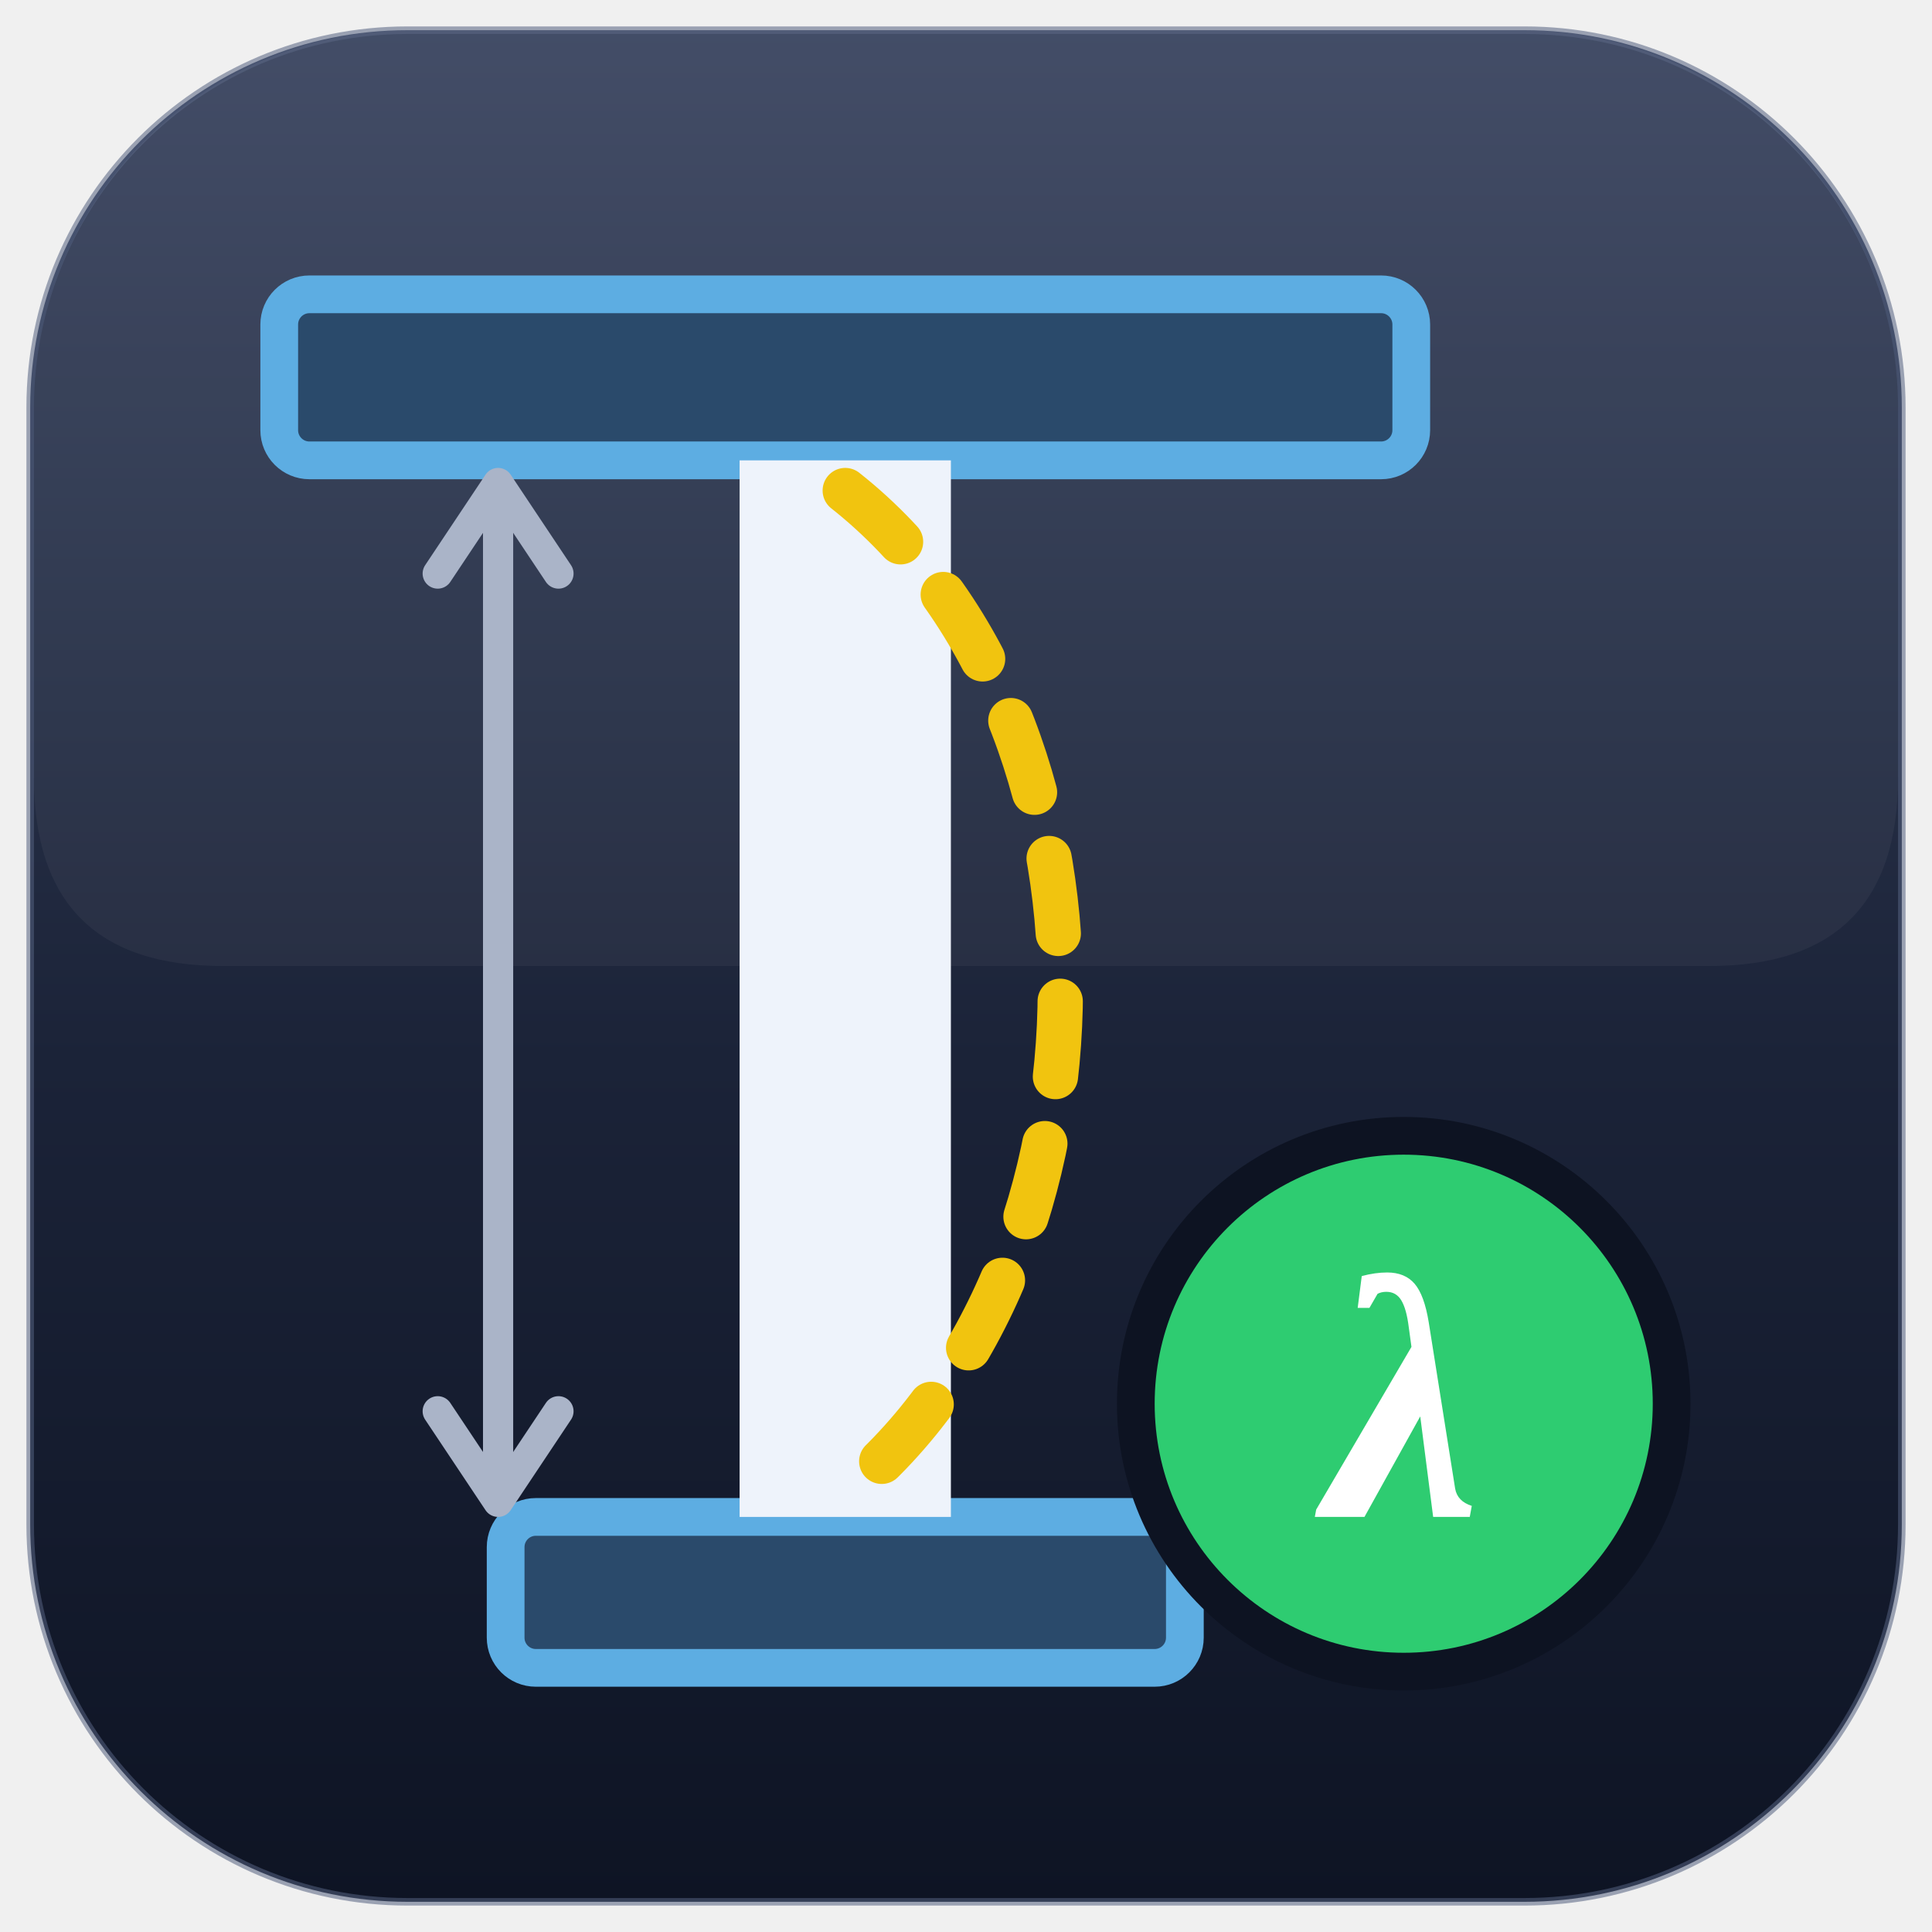
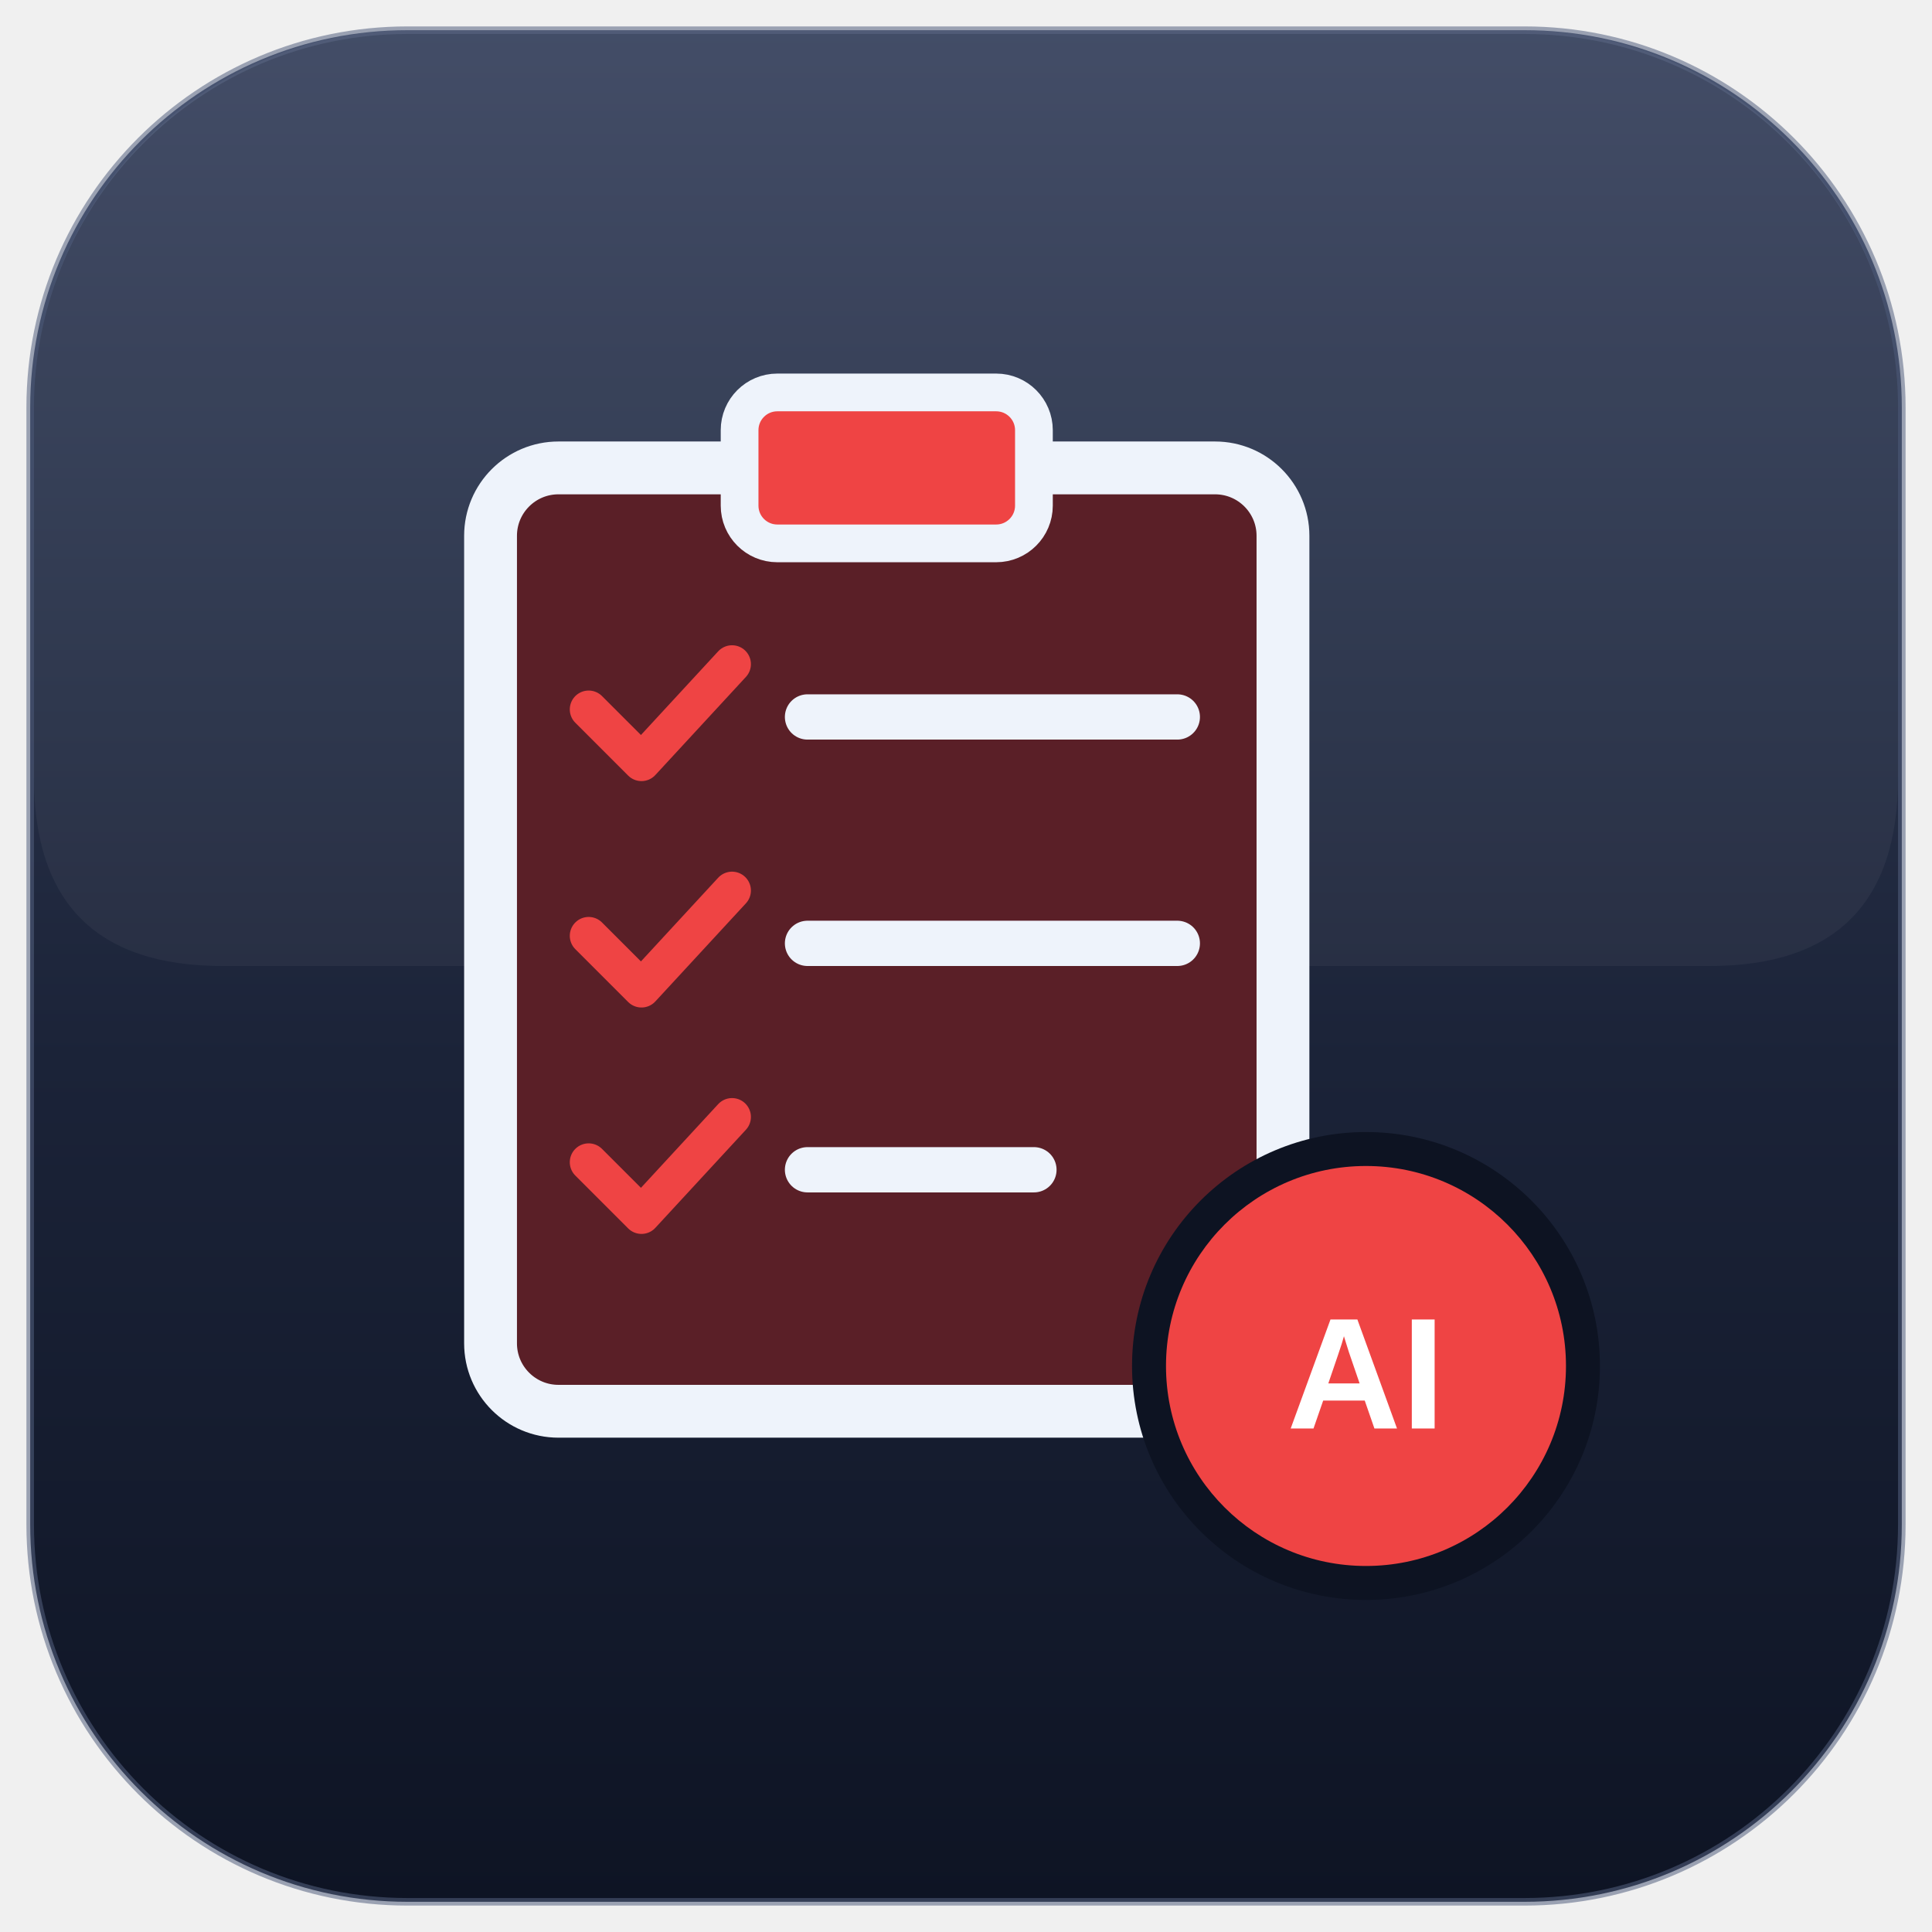
<svg xmlns="http://www.w3.org/2000/svg" width="512" height="512" viewBox="0 0 512 512">
  <defs>
    <linearGradient id="bg" x1="0" y1="0" x2="0" y2="1">
      <stop offset="0" stop-color="#3A4560" />
      <stop offset="0.55" stop-color="#1B2338" />
      <stop offset="1" stop-color="#0E1424" />
    </linearGradient>
  </defs>
  <rect x="8" y="8" width="496" height="496" rx="100" fill="url(#bg)" stroke="#55617F" stroke-opacity="0.55" stroke-width="2" />
  <path d="M9,108 A100,100 0 0 1 108,8 H404 A100,100 0 0 1 503,108 V206 Q503,256 453,256 H59 Q9,256 9,206 Z" fill="#FFFFFF" opacity="0.045" />
-   <rect x="74" y="78" width="300" height="44" rx="8" fill="#2A4A6B" stroke="#5DADE2" stroke-width="10" />
-   <rect x="134" y="402" width="180" height="40" rx="8" fill="#2A4A6B" stroke="#5DADE2" stroke-width="10" />
-   <rect x="196" y="122" width="56" height="280" fill="#EEF3FB" />
-   <path d="M224,130 C300,190 300,334 224,396" fill="none" stroke="#F1C40F" stroke-width="12" stroke-linecap="round" stroke-dasharray="20 18" />
-   <line x1="132" y1="134" x2="132" y2="392" stroke="#AAB4C8" stroke-width="8" stroke-linecap="round" />
-   <path d="M116,152 L132,128 L148,152 M116,374 L132,398 L148,374" fill="none" stroke="#AAB4C8" stroke-width="8" stroke-linecap="round" stroke-linejoin="round" />
-   <g transform="translate(372,372)">
-     <circle r="76" fill="#0D1322" />
-     <circle r="66" fill="#2ECC71" />
-     <text x="0" y="30" text-anchor="middle" font-family="Georgia,'Times New Roman',serif" font-style="italic" font-weight="bold" font-size="92" fill="#FFFFFF">λ</text>
+   <rect x="130" y="124" width="210" height="250" rx="18" fill="#5A1F27" stroke="#EEF3FB" stroke-width="14" stroke-linejoin="round" />
+   <rect x="196" y="104" width="78" height="40" rx="10" fill="#EF4444" stroke="#EEF3FB" stroke-width="10" stroke-linejoin="round" />
+   <path d="M156,188 L170,202 L194,176" fill="none" stroke="#EF4444" stroke-width="10" stroke-linecap="round" stroke-linejoin="round" />
+   <line x1="214" y1="190" x2="312" y2="190" stroke="#EEF3FB" stroke-width="12" stroke-linecap="round" />
+   <path d="M156,248 L170,262 L194,236" fill="none" stroke="#EF4444" stroke-width="10" stroke-linecap="round" stroke-linejoin="round" />
+   <line x1="214" y1="250" x2="312" y2="250" stroke="#EEF3FB" stroke-width="12" stroke-linecap="round" />
+   <path d="M156,308 L170,322 L194,296" fill="none" stroke="#EF4444" stroke-width="10" stroke-linecap="round" stroke-linejoin="round" />
+   <line x1="214" y1="310" x2="274" y2="310" stroke="#EEF3FB" stroke-width="12" stroke-linecap="round" />
+   <g transform="translate(362,362)">
+     <circle r="62" fill="#0D1322" />
+     <circle r="53" fill="#EF4444" />
+     <text x="0" y="2" font-family="Segoe UI, Arial, sans-serif" font-size="42" font-weight="800" fill="#FFFFFF" text-anchor="middle" dominant-baseline="central">AI</text>
  </g>
</svg>
